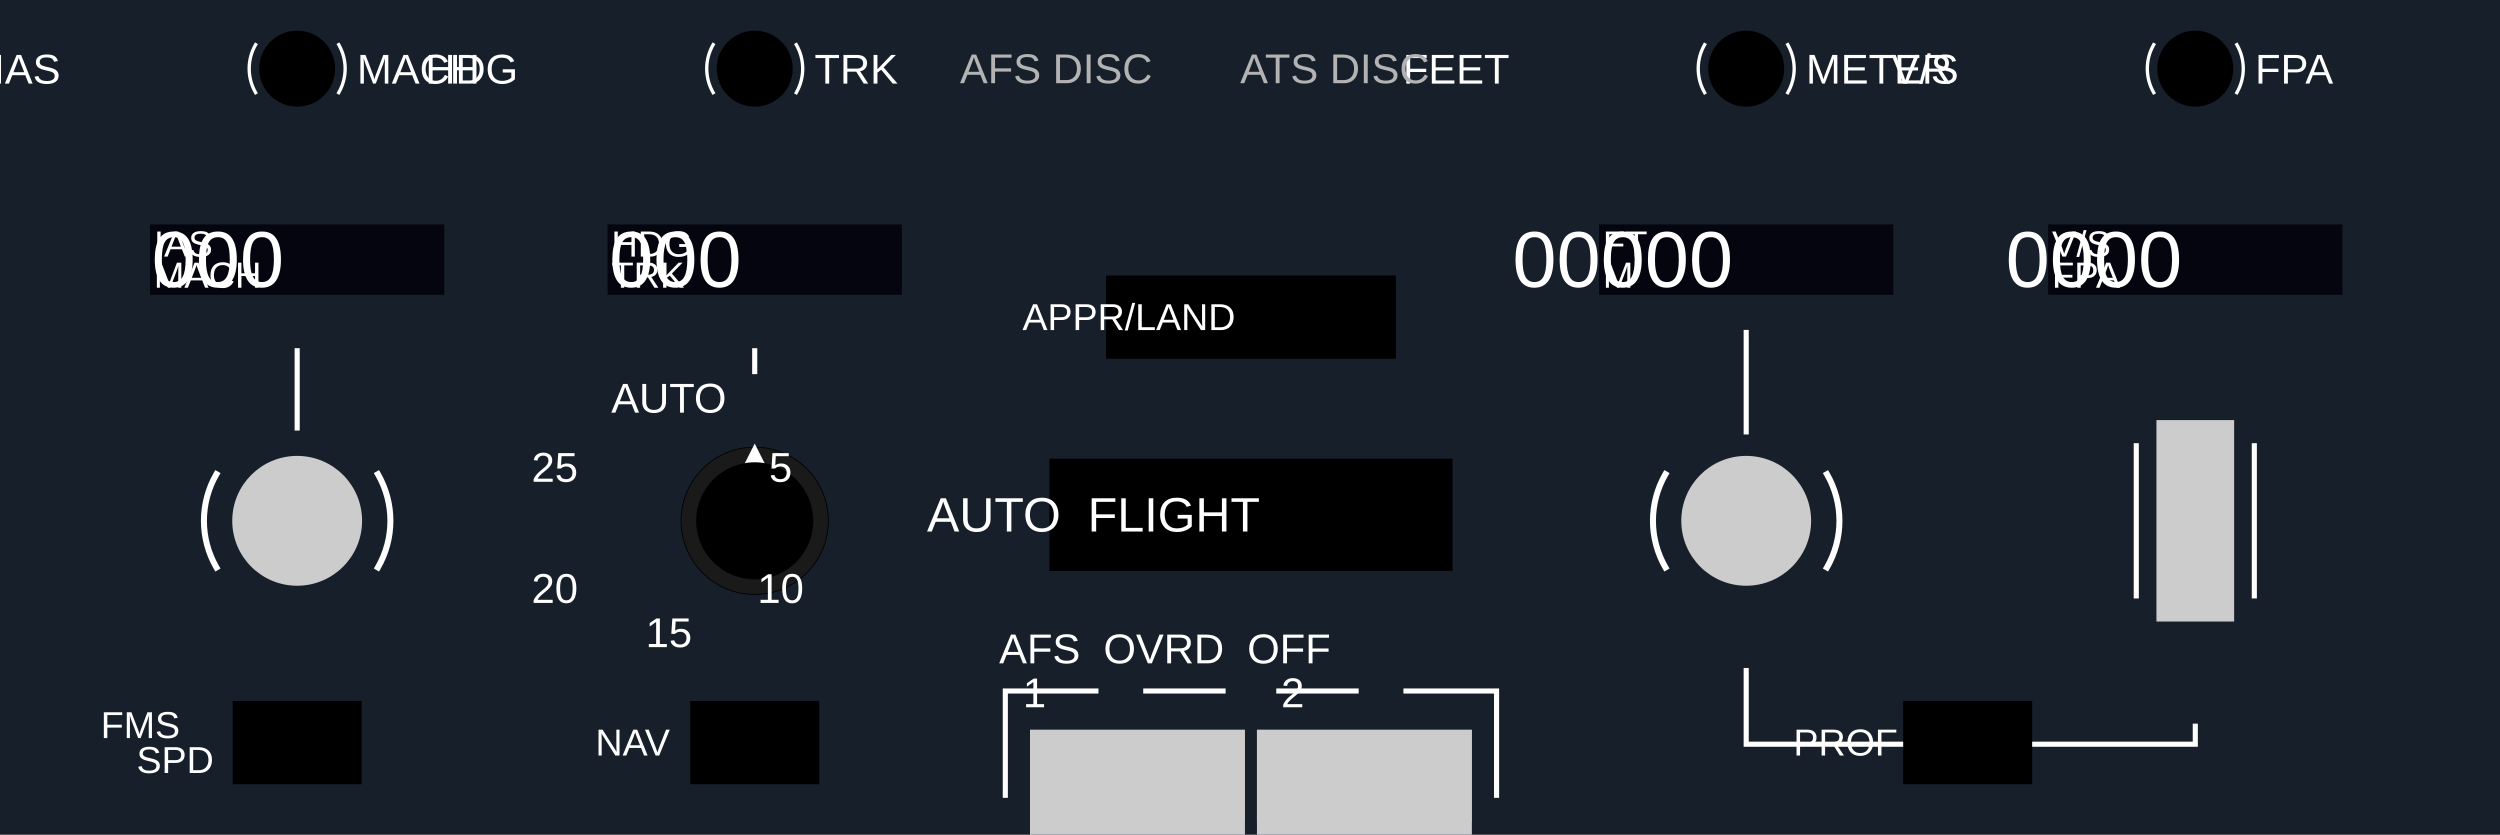
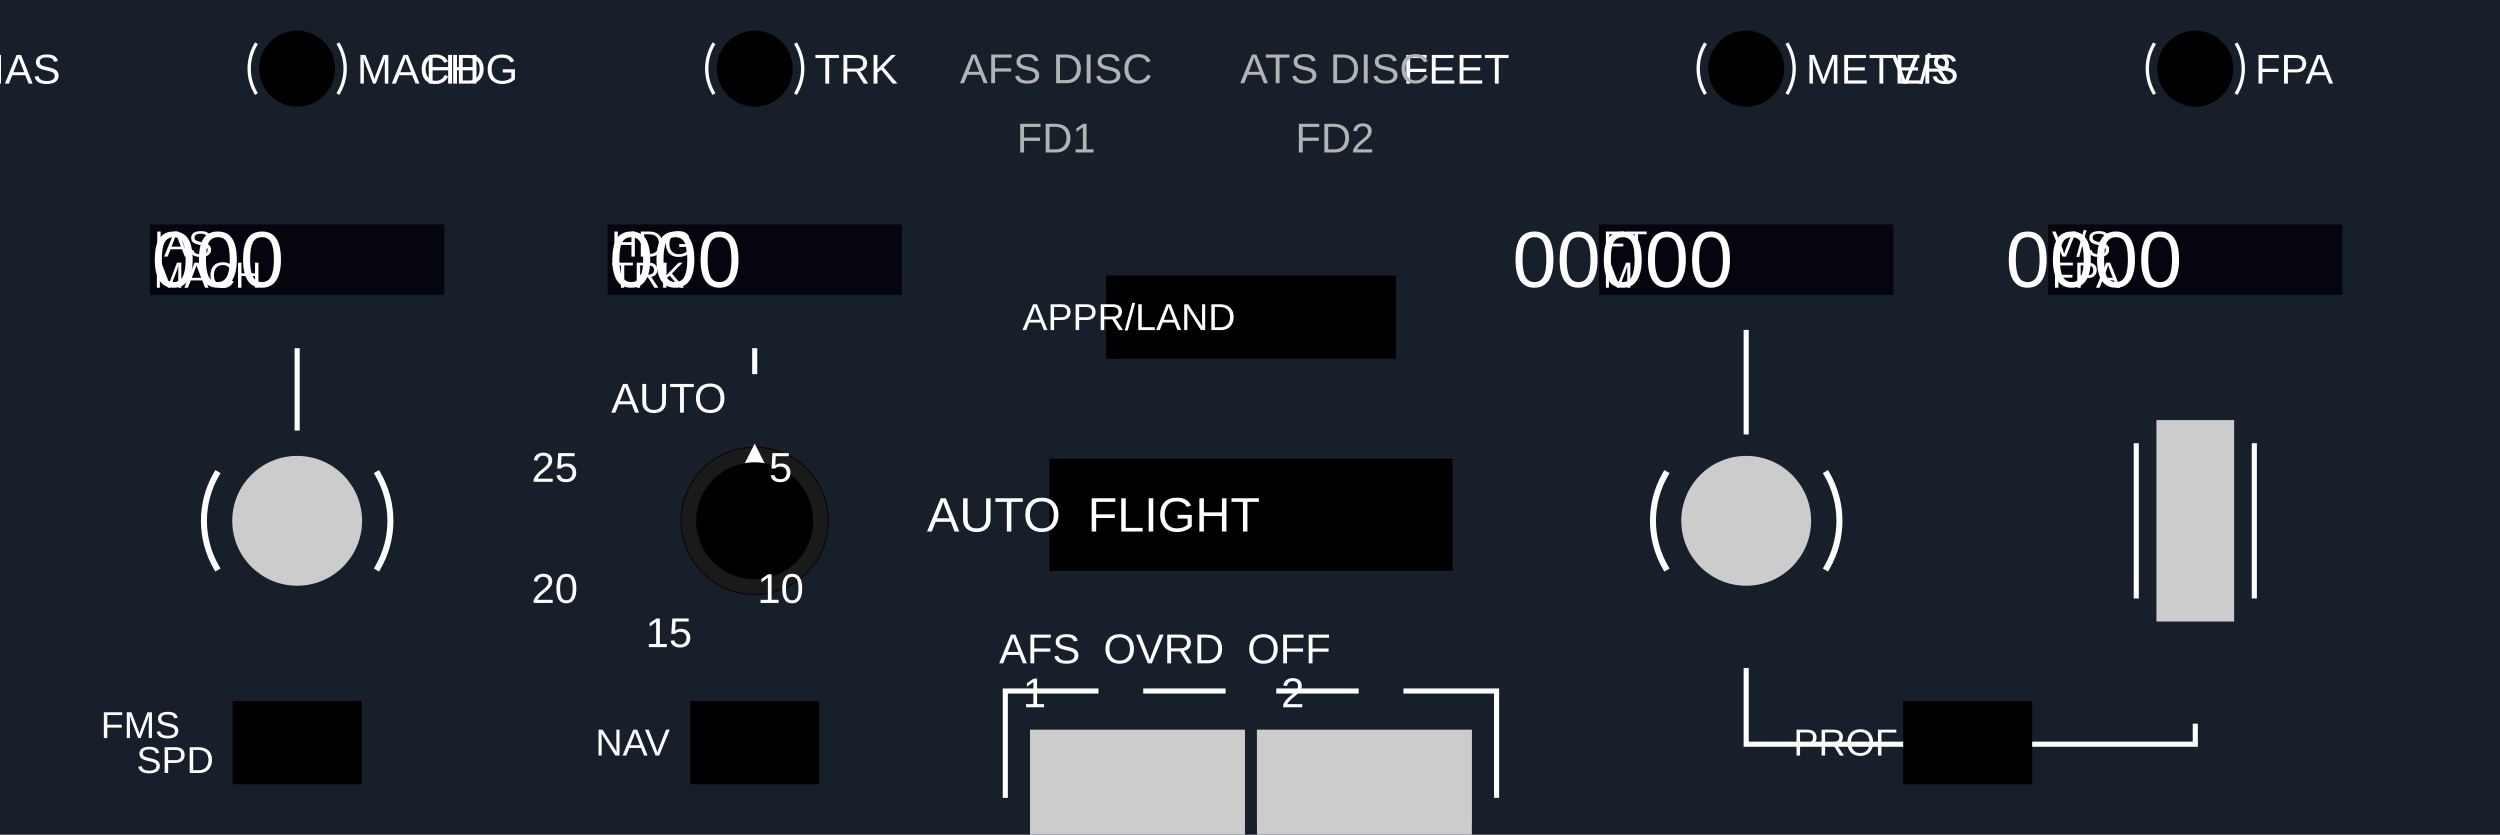
<svg xmlns="http://www.w3.org/2000/svg" xmlns:ns1="http://www.openswatchbook.org/uri/2009/osb" version="1.1" width="599" height="200" id="svg3651">
  <defs id="defs3653">
    <linearGradient id="linearGradient5215">
      <stop style="stop-color:#e6e6e6;stop-opacity:1;" offset="0" id="stop5217" />
      <stop style="stop-color:#e6e6e6;stop-opacity:0;" offset="1" id="stop5219" />
    </linearGradient>
    <linearGradient id="linearGradient5209" ns1:paint="solid">
      <stop style="stop-color:#e6e6e6;stop-opacity:1;" offset="0" id="stop5211" />
    </linearGradient>
    <symbol id="*Paper_Space" />
    <symbol id="*Model_Space" />
    <pattern y="0" x="0" width="8" patternUnits="userSpaceOnUse" id="Hatch" height="8">
      <path id="path5322" stroke-width="0.25" stroke="#000000" linecap="square" d="M8 4 l-4,4" />
      <path id="path5324" stroke-width="0.25" stroke="#000000" linecap="square" d="M6 2 l-4,4" />
      <path id="path5326" stroke-width="0.25" stroke="#000000" linecap="square" d="M4 0 l-4,4" />
    </pattern>
    <marker style="overflow:visible" refY="0" refX="0" orient="auto" id="DistanceX">
      <path id="path5319" style="stroke:#000000;stroke-width:0.5" d="M 3,-3 -3,3 M 0,-5 0,5" />
    </marker>
  </defs>
  <g id="layer1" transform="translate(0,-852.3622)">
    <rect style="fill:#171f2b;fill-opacity:1;stroke:none;stroke-width:1.8;stroke-linecap:square;stroke-linejoin:miter;stroke-miterlimit:4;stroke-dasharray:none;stroke-opacity:1" id="rect4230" width="599" height="200" x="0" y="852.362" />
    <g id="ApprLand" transform="matrix(0.8,0,0,0.8,228.5241,108.537)">
      <rect y="1012.298" x="45.599" height="24.944" width="86.804" id="rect4392-4" style="fill:#000000;fill-opacity:1;stroke:none;stroke-width:1.8;stroke-linecap:square;stroke-linejoin:miter;stroke-miterlimit:4;stroke-dasharray:none;stroke-opacity:1" />
      <text transform="scale(1.000002,0.9999983)" id="text4394-3" y="1028.642" x="88.855" style="font-style:normal;font-weight:normal;font-size:40.001px;line-height:93%;font-family:sans-serif;text-align:center;letter-spacing:0px;word-spacing:0px;text-anchor:middle;fill:#000000;fill-opacity:1;stroke:none;stroke-width:1px;stroke-linecap:butt;stroke-linejoin:miter;stroke-opacity:1" xml:space="preserve">
        <tspan id="tspan4396-8" style="font-style:normal;font-variant:normal;font-weight:normal;font-stretch:normal;font-size:11.25px;line-height:93%;font-family:'Liberation Sans';-inkscape-font-specification:'Liberation Sans';text-align:center;text-anchor:middle;fill:#ffffff" y="1028.642" x="88.855">APPR/LAND</tspan>
      </text>
    </g>
    <text xml:space="preserve" style="font-style:normal;font-weight:normal;font-size:32px;line-height:125%;font-family:sans-serif;letter-spacing:0px;word-spacing:0px;fill:#000000;fill-opacity:1;stroke:none;stroke-width:1px;stroke-linecap:butt;stroke-linejoin:miter;stroke-opacity:1" x="56.098" y="872.399" id="text4184">
      <tspan id="tspan4186" x="56.098" y="872.399" style="font-style:normal;font-variant:normal;font-weight:normal;font-stretch:normal;font-size:10px;font-family:'Liberation Sans';-inkscape-font-specification:'Liberation Sans';text-align:end;text-anchor:end;fill:#ffffff">IAS</tspan>
    </text>
    <text id="text4188" y="872.399" x="85.528" style="font-style:normal;font-weight:normal;font-size:32px;line-height:125%;font-family:sans-serif;letter-spacing:0px;word-spacing:0px;fill:#000000;fill-opacity:1;stroke:none;stroke-width:1px;stroke-linecap:butt;stroke-linejoin:miter;stroke-opacity:1" xml:space="preserve">
      <tspan style="font-style:normal;font-variant:normal;font-weight:normal;font-stretch:normal;font-size:10px;font-family:'Liberation Sans';-inkscape-font-specification:'Liberation Sans';fill:#ffffff" y="872.399" x="85.528" id="tspan4190">MACH</tspan>
    </text>
    <path style="fill:none;fill-opacity:1;stroke:#ffffff;stroke-width:0.8;stroke-linecap:square;stroke-linejoin:miter;stroke-miterlimit:4;stroke-dasharray:none;stroke-opacity:1" d="m 81.159,863.063 c 2.054,3.558 2.054,7.941 0,11.498" id="path4198" />
    <path style="fill:none;fill-opacity:1;stroke:#ffffff;stroke-width:0.8;stroke-linecap:square;stroke-linejoin:miter;stroke-miterlimit:4;stroke-dasharray:none;stroke-opacity:1" d="m 61.243,874.561 c -2.054,-3.558 -2.054,-7.941 -1e-6,-11.498" id="path4200" />
    <ellipse style="fill:#000000;fill-opacity:1;stroke:none;stroke-width:1;stroke-linecap:square;stroke-linejoin:miter;stroke-miterlimit:4;stroke-dasharray:none;stroke-opacity:1" id="IasMach" cx="71.201" cy="868.812" rx="9.101" ry="9.102" />
    <path style="fill:none;fill-rule:evenodd;stroke:#ffffff;stroke-width:1.224;stroke-linecap:butt;stroke-linejoin:miter;stroke-miterlimit:4;stroke-dasharray:none;stroke-opacity:1" d="m 71.201,935.785 0,19.738" id="path4204" />
    <path style="fill:none;fill-opacity:1;stroke:#ffffff;stroke-width:1.44;stroke-linecap:square;stroke-linejoin:miter;stroke-miterlimit:4;stroke-dasharray:none;stroke-opacity:1" d="m 90.548,965.98 c 3.991,6.912 3.991,15.428 0,22.34" id="path4206" />
    <path style="fill:none;fill-opacity:1;stroke:#ffffff;stroke-width:1.44;stroke-linecap:square;stroke-linejoin:miter;stroke-miterlimit:4;stroke-dasharray:none;stroke-opacity:1" d="m 51.854,988.32 c -3.991,-6.912 -3.991,-15.428 0,-22.34" id="path4208" />
    <ellipse cy="977.15" cx="71.201" id="SpdKnob" style="fill:#cccccc;fill-opacity:1;stroke:none;stroke-width:1;stroke-linecap:square;stroke-linejoin:miter;stroke-miterlimit:4;stroke-dasharray:none;stroke-opacity:1" rx="15.556" ry="15.556" />
    <g id="FmsSpeed" transform="matrix(0.8,0,0,0.8,0,210.4724)">
      <rect y="1012.299" x="69.685" height="24.943" width="38.632" id="rect4212" style="fill:#000000;fill-opacity:1;stroke:none;stroke-width:1.8;stroke-linecap:square;stroke-linejoin:miter;stroke-miterlimit:4;stroke-dasharray:none;stroke-opacity:1" />
      <text transform="scale(0.999998,1.000002)" id="text4214" y="1023.41" x="88.855" style="font-style:normal;font-weight:normal;font-size:40.001px;line-height:93%;font-family:sans-serif;text-align:center;letter-spacing:0px;word-spacing:0px;text-anchor:middle;fill:#000000;fill-opacity:1;stroke:none;stroke-width:1px;stroke-linecap:butt;stroke-linejoin:miter;stroke-opacity:1" xml:space="preserve">
        <tspan style="font-style:normal;font-variant:normal;font-weight:normal;font-stretch:normal;font-size:11.25px;line-height:93%;font-family:'Liberation Sans';-inkscape-font-specification:'Liberation Sans';text-align:center;text-anchor:middle;fill:#ffffff" y="1023.41" x="88.855" id="tspan4216">FMS</tspan>
        <tspan id="tspan4218" style="font-style:normal;font-variant:normal;font-weight:normal;font-stretch:normal;font-size:11.25px;line-height:93%;font-family:'Liberation Sans';-inkscape-font-specification:'Liberation Sans';text-align:center;text-anchor:middle;fill:#ffffff" y="1033.873" x="88.855">SPD</tspan>
      </text>
    </g>
    <rect style="fill:#04050e;fill-opacity:1;stroke:none;stroke-width:1.8;stroke-linecap:square;stroke-linejoin:miter;stroke-miterlimit:4;stroke-dasharray:none;stroke-opacity:1" id="rect4264" width="70.51" height="16.861" x="35.945" y="906.136" />
    <text id="text4304" y="872.399" x="165.727" style="font-style:normal;font-weight:normal;font-size:32px;line-height:125%;font-family:sans-serif;letter-spacing:0px;word-spacing:0px;fill:#000000;fill-opacity:1;stroke:none;stroke-width:1px;stroke-linecap:butt;stroke-linejoin:miter;stroke-opacity:1" xml:space="preserve">
      <tspan style="font-style:normal;font-variant:normal;font-weight:normal;font-stretch:normal;font-size:10px;font-family:'Liberation Sans';-inkscape-font-specification:'Liberation Sans';text-align:end;text-anchor:end;fill:#ffffff" y="872.399" x="165.727" id="tspan4306">HDG</tspan>
    </text>
    <text xml:space="preserve" style="font-style:normal;font-weight:normal;font-size:32px;line-height:125%;font-family:sans-serif;letter-spacing:0px;word-spacing:0px;fill:#000000;fill-opacity:1;stroke:none;stroke-width:1px;stroke-linecap:butt;stroke-linejoin:miter;stroke-opacity:1" x="195.157" y="872.399" id="text4308">
      <tspan id="tspan4310" x="195.157" y="872.399" style="font-style:normal;font-variant:normal;font-weight:normal;font-stretch:normal;font-size:10px;font-family:'Liberation Sans';-inkscape-font-specification:'Liberation Sans';fill:#ffffff">TRK</tspan>
    </text>
    <path id="path4312" d="m 190.788,863.063 c 2.054,3.558 2.054,7.941 0,11.498" style="fill:none;fill-opacity:1;stroke:#ffffff;stroke-width:0.8;stroke-linecap:square;stroke-linejoin:miter;stroke-miterlimit:4;stroke-dasharray:none;stroke-opacity:1" />
    <path id="path4314" d="m 170.872,874.561 c -2.054,-3.558 -2.054,-7.941 0,-11.498" style="fill:none;fill-opacity:1;stroke:#ffffff;stroke-width:0.8;stroke-linecap:square;stroke-linejoin:miter;stroke-miterlimit:4;stroke-dasharray:none;stroke-opacity:1" />
    <ellipse ry="9.102" rx="9.101" cy="868.812" cx="180.83" id="HdgTrk" style="fill:#000000;fill-opacity:1;stroke:none;stroke-width:1;stroke-linecap:square;stroke-linejoin:miter;stroke-miterlimit:4;stroke-dasharray:none;stroke-opacity:1" />
    <path id="path4318" d="m 180.83,935.785 0,6.221" style="fill:none;fill-rule:evenodd;stroke:#ffffff;stroke-width:1.224;stroke-linecap:butt;stroke-linejoin:miter;stroke-miterlimit:4;stroke-dasharray:none;stroke-opacity:1" />
    <g id="HdgKnob">
      <ellipse ry="17.646" rx="17.646" style="fill:#1a1a1a;fill-opacity:1;stroke:#000000;stroke-width:0.2;stroke-linecap:square;stroke-linejoin:miter;stroke-miterlimit:4;stroke-dasharray:none;stroke-opacity:1" id="ellipse4386" cx="180.83" cy="977.15" />
      <path id="BankLimit" d="m 177.886,965.603 2.944,-5.853 2.944,5.853" style="fill:#ffffff;fill-rule:evenodd;stroke:#ffffff;stroke-width:1px;stroke-linecap:butt;stroke-linejoin:miter;stroke-opacity:1" />
      <ellipse cy="977.15" cx="180.83" id="path4202" style="fill:#000000;fill-opacity:1;stroke:none;stroke-width:1;stroke-linecap:square;stroke-linejoin:miter;stroke-miterlimit:4;stroke-dasharray:none;stroke-opacity:1" rx="14.023" ry="14.023" />
    </g>
    <g transform="matrix(0.8,0,0,0.8,109.6293,210.4724)" id="Nav">
      <rect style="fill:#000000;fill-opacity:1;stroke:none;stroke-width:1.8;stroke-linecap:square;stroke-linejoin:miter;stroke-miterlimit:4;stroke-dasharray:none;stroke-opacity:1" id="rect4328" width="38.632" height="24.944" x="69.685" y="1012.298" />
      <text xml:space="preserve" style="font-style:normal;font-weight:normal;font-size:40.001px;line-height:93%;font-family:sans-serif;text-align:center;letter-spacing:0px;word-spacing:0px;text-anchor:middle;fill:#000000;fill-opacity:1;stroke:none;stroke-width:1px;stroke-linecap:butt;stroke-linejoin:miter;stroke-opacity:1" x="88.855" y="1028.642" id="text4330" transform="scale(1.000002,0.9999983)">
        <tspan x="88.855" y="1028.642" style="font-style:normal;font-variant:normal;font-weight:normal;font-stretch:normal;font-size:11.25px;line-height:93%;font-family:'Liberation Sans';-inkscape-font-specification:'Liberation Sans';text-align:center;text-anchor:middle;fill:#ffffff" id="tspan4334">NAV</tspan>
      </text>
    </g>
    <rect y="906.136" x="145.574" height="16.861" width="70.51" id="rect4336" style="fill:#04050e;fill-opacity:1;stroke:none;stroke-width:1.8;stroke-linecap:square;stroke-linejoin:miter;stroke-miterlimit:4;stroke-dasharray:none;stroke-opacity:1" />
    <text id="BankAuto" y="951.232" x="181.058" style="font-style:normal;font-weight:normal;font-size:32px;line-height:125%;font-family:sans-serif;letter-spacing:0px;word-spacing:0px;fill:#000000;fill-opacity:1;stroke:none;stroke-width:1px;stroke-linecap:butt;stroke-linejoin:miter;stroke-opacity:1" xml:space="preserve">
      <tspan style="font-style:normal;font-variant:normal;font-weight:normal;font-stretch:normal;font-size:10px;font-family:'Liberation Sans';-inkscape-font-specification:'Liberation Sans';text-align:center;text-anchor:middle;fill:#ffffff" y="951.232" x="181.058" id="tspan4346">AUTO</tspan>
    </text>
    <text xml:space="preserve" style="font-style:normal;font-weight:normal;font-size:32px;line-height:125%;font-family:sans-serif;letter-spacing:0px;word-spacing:0px;fill:#000000;fill-opacity:1;stroke:none;stroke-width:1px;stroke-linecap:butt;stroke-linejoin:miter;stroke-opacity:1" x="181.058" y="1007.415" id="Bank15">
      <tspan id="tspan4368" x="181.058" y="1007.415" style="font-style:normal;font-variant:normal;font-weight:normal;font-stretch:normal;font-size:10px;font-family:'Liberation Sans';-inkscape-font-specification:'Liberation Sans';text-align:center;text-anchor:middle;fill:#ffffff">15</tspan>
    </text>
    <text id="Bank20" y="996.826" x="153.72" style="font-style:normal;font-weight:normal;font-size:32px;line-height:125%;font-family:sans-serif;letter-spacing:0px;word-spacing:0px;fill:#000000;fill-opacity:1;stroke:none;stroke-width:1px;stroke-linecap:butt;stroke-linejoin:miter;stroke-opacity:1" xml:space="preserve" transform="scale(1.000002,0.9999978)">
      <tspan style="font-style:normal;font-variant:normal;font-weight:normal;font-stretch:normal;font-size:10px;font-family:'Liberation Sans';-inkscape-font-specification:'Liberation Sans';text-align:center;text-anchor:middle;fill:#ffffff" y="996.826" x="153.72" id="tspan4372">20</tspan>
    </text>
    <text xml:space="preserve" style="font-style:normal;font-weight:normal;font-size:32px;line-height:125%;font-family:sans-serif;letter-spacing:0px;word-spacing:0px;fill:#000000;fill-opacity:1;stroke:none;stroke-width:1px;stroke-linecap:butt;stroke-linejoin:miter;stroke-opacity:1" x="207.833" y="996.826" id="Bank10" transform="scale(1.000002,0.9999978)">
      <tspan id="tspan4376" x="207.833" y="996.826" style="font-style:normal;font-variant:normal;font-weight:normal;font-stretch:normal;font-size:10px;font-family:'Liberation Sans';-inkscape-font-specification:'Liberation Sans';text-align:center;text-anchor:middle;fill:#ffffff">10</tspan>
    </text>
    <text xml:space="preserve" style="font-style:normal;font-weight:normal;font-size:32px;line-height:125%;font-family:sans-serif;letter-spacing:0px;word-spacing:0px;fill:#000000;fill-opacity:1;stroke:none;stroke-width:1px;stroke-linecap:butt;stroke-linejoin:miter;stroke-opacity:1" x="153.72" y="967.808" id="Bank25" transform="scale(1.000002,0.9999978)">
      <tspan id="tspan4380" x="153.72" y="967.808" style="font-style:normal;font-variant:normal;font-weight:normal;font-stretch:normal;font-size:10px;font-family:'Liberation Sans';-inkscape-font-specification:'Liberation Sans';text-align:center;text-anchor:middle;fill:#ffffff">25</tspan>
    </text>
    <text id="Bank5" y="967.808" x="207.833" style="font-style:normal;font-weight:normal;font-size:32px;line-height:125%;font-family:sans-serif;letter-spacing:0px;word-spacing:0px;fill:#000000;fill-opacity:1;stroke:none;stroke-width:1px;stroke-linecap:butt;stroke-linejoin:miter;stroke-opacity:1" xml:space="preserve" transform="scale(1.000002,0.9999978)">
      <tspan style="font-style:normal;font-variant:normal;font-weight:normal;font-stretch:normal;font-size:10px;font-family:'Liberation Sans';-inkscape-font-specification:'Liberation Sans';text-align:center;text-anchor:middle;fill:#ffffff" y="967.808" x="207.833" id="tspan4384">5</tspan>
    </text>
    <path style="fill:none;fill-rule:evenodd;stroke:#ffffff;stroke-width:1.224;stroke-linecap:butt;stroke-linejoin:miter;stroke-miterlimit:4;stroke-dasharray:none;stroke-opacity:1" d="m 418.388,1012.41 0,18.266 107.603,0 0,-4.928" id="path4432" />
    <g id="Prof" transform="matrix(0.8,0,0,0.8,400.2543,210.4724)">
      <rect y="1012.298" x="69.685" height="24.944" width="38.632" id="rect4392" style="fill:#000000;fill-opacity:1;stroke:none;stroke-width:1.8;stroke-linecap:square;stroke-linejoin:miter;stroke-miterlimit:4;stroke-dasharray:none;stroke-opacity:1" />
      <text transform="scale(1.000002,0.9999983)" id="text4394" y="1028.642" x="88.855" style="font-style:normal;font-weight:normal;font-size:40.001px;line-height:93%;font-family:sans-serif;text-align:center;letter-spacing:0px;word-spacing:0px;text-anchor:middle;fill:#000000;fill-opacity:1;stroke:none;stroke-width:1px;stroke-linecap:butt;stroke-linejoin:miter;stroke-opacity:1" xml:space="preserve">
        <tspan id="tspan4396" style="font-style:normal;font-variant:normal;font-weight:normal;font-stretch:normal;font-size:11.25px;line-height:93%;font-family:'Liberation Sans';-inkscape-font-specification:'Liberation Sans';text-align:center;text-anchor:middle;fill:#ffffff" y="1028.642" x="88.855">PROF</tspan>
      </text>
    </g>
    <text id="text4398" y="872.399" x="403.285" style="font-style:normal;font-weight:normal;font-size:32px;line-height:125%;font-family:sans-serif;letter-spacing:0px;word-spacing:0px;fill:#000000;fill-opacity:1;stroke:none;stroke-width:1px;stroke-linecap:butt;stroke-linejoin:miter;stroke-opacity:1" xml:space="preserve">
      <tspan style="font-style:normal;font-variant:normal;font-weight:normal;font-stretch:normal;font-size:10px;font-family:'Liberation Sans';-inkscape-font-specification:'Liberation Sans';text-align:end;text-anchor:end;fill:#ffffff" y="872.399" x="403.285" id="tspan4400">FEET</tspan>
    </text>
    <text xml:space="preserve" style="font-style:normal;font-weight:normal;font-size:32px;line-height:125%;font-family:sans-serif;letter-spacing:0px;word-spacing:0px;fill:#000000;fill-opacity:1;stroke:none;stroke-width:1px;stroke-linecap:butt;stroke-linejoin:miter;stroke-opacity:1" x="432.715" y="872.399" id="text4402">
      <tspan id="tspan4404" x="432.715" y="872.399" style="font-style:normal;font-variant:normal;font-weight:normal;font-stretch:normal;font-size:10px;font-family:'Liberation Sans';-inkscape-font-specification:'Liberation Sans';fill:#ffffff">METER</tspan>
    </text>
    <path id="path4406" d="m 428.346,863.063 c 2.054,3.558 2.054,7.941 0,11.498" style="fill:none;fill-opacity:1;stroke:#ffffff;stroke-width:0.8;stroke-linecap:square;stroke-linejoin:miter;stroke-miterlimit:4;stroke-dasharray:none;stroke-opacity:1" />
    <path id="path4408" d="m 408.431,874.561 c -2.054,-3.558 -2.054,-7.941 -1e-5,-11.498" style="fill:none;fill-opacity:1;stroke:#ffffff;stroke-width:0.8;stroke-linecap:square;stroke-linejoin:miter;stroke-miterlimit:4;stroke-dasharray:none;stroke-opacity:1" />
    <ellipse ry="9.102" rx="9.101" cy="868.812" cx="418.388" id="FeetMeter" style="fill:#000000;fill-opacity:1;stroke:none;stroke-width:1;stroke-linecap:square;stroke-linejoin:miter;stroke-miterlimit:4;stroke-dasharray:none;stroke-opacity:1" />
    <path id="path4412" d="m 418.388,931.41 0,25.05" style="fill:none;fill-rule:evenodd;stroke:#ffffff;stroke-width:1.224;stroke-linecap:butt;stroke-linejoin:miter;stroke-miterlimit:4;stroke-dasharray:none;stroke-opacity:1" />
    <path id="path4414" d="m 437.736,965.98 c 3.991,6.912 3.991,15.428 0,22.34" style="fill:none;fill-opacity:1;stroke:#ffffff;stroke-width:1.44;stroke-linecap:square;stroke-linejoin:miter;stroke-miterlimit:4;stroke-dasharray:none;stroke-opacity:1" />
    <path id="path4416" d="m 399.041,988.32 c -3.991,-6.912 -3.991,-15.428 0,-22.34" style="fill:none;fill-opacity:1;stroke:#ffffff;stroke-width:1.44;stroke-linecap:square;stroke-linejoin:miter;stroke-miterlimit:4;stroke-dasharray:none;stroke-opacity:1" />
    <ellipse ry="15.556" rx="15.556" style="fill:#cccccc;fill-opacity:1;stroke:none;stroke-width:1;stroke-linecap:square;stroke-linejoin:miter;stroke-miterlimit:4;stroke-dasharray:none;stroke-opacity:1" id="AltKnob" cx="418.389" cy="977.15" />
    <rect y="906.136" x="383.133" height="16.861" width="70.51" id="rect4420" style="fill:#04050e;fill-opacity:1;stroke:none;stroke-width:1.8;stroke-linecap:square;stroke-linejoin:miter;stroke-miterlimit:4;stroke-dasharray:none;stroke-opacity:1" />
    <text xml:space="preserve" style="font-style:normal;font-weight:normal;font-size:32px;line-height:125%;font-family:sans-serif;letter-spacing:0px;word-spacing:0px;fill:#000000;fill-opacity:1;stroke:none;stroke-width:1px;stroke-linecap:butt;stroke-linejoin:miter;stroke-opacity:1" x="510.889" y="872.399" id="text4434">
      <tspan id="tspan4436" x="510.889" y="872.399" style="font-style:normal;font-variant:normal;font-weight:normal;font-stretch:normal;font-size:10px;font-family:'Liberation Sans';-inkscape-font-specification:'Liberation Sans';text-align:end;text-anchor:end;fill:#ffffff">V/S</tspan>
    </text>
    <text id="text4438" y="872.399" x="540.319" style="font-style:normal;font-weight:normal;font-size:32px;line-height:125%;font-family:sans-serif;letter-spacing:0px;word-spacing:0px;fill:#000000;fill-opacity:1;stroke:none;stroke-width:1px;stroke-linecap:butt;stroke-linejoin:miter;stroke-opacity:1" xml:space="preserve">
      <tspan style="font-style:normal;font-variant:normal;font-weight:normal;font-stretch:normal;font-size:10px;font-family:'Liberation Sans';-inkscape-font-specification:'Liberation Sans';fill:#ffffff" y="872.399" x="540.319" id="tspan4440">FPA</tspan>
    </text>
    <path style="fill:none;fill-opacity:1;stroke:#ffffff;stroke-width:0.8;stroke-linecap:square;stroke-linejoin:miter;stroke-miterlimit:4;stroke-dasharray:none;stroke-opacity:1" d="m 535.95,863.063 c 2.054,3.558 2.054,7.941 0,11.498" id="path4442" />
    <path style="fill:none;fill-opacity:1;stroke:#ffffff;stroke-width:0.8;stroke-linecap:square;stroke-linejoin:miter;stroke-miterlimit:4;stroke-dasharray:none;stroke-opacity:1" d="m 516.034,874.561 c -2.054,-3.558 -2.054,-7.941 -1e-5,-11.498" id="path4444" />
    <ellipse style="fill:#000000;fill-opacity:1;stroke:none;stroke-width:1;stroke-linecap:square;stroke-linejoin:miter;stroke-miterlimit:4;stroke-dasharray:none;stroke-opacity:1" id="VsFpa" cx="525.991" cy="868.812" rx="9.101" ry="9.102" />
    <rect style="fill:#04050e;fill-opacity:1;stroke:none;stroke-width:1.8;stroke-linecap:square;stroke-linejoin:miter;stroke-miterlimit:4;stroke-dasharray:none;stroke-opacity:1" id="rect4448" width="70.51" height="16.861" x="490.736" y="906.136" />
    <rect style="fill:#cccccc;fill-opacity:1;stroke:none;stroke-width:1.8;stroke-linecap:square;stroke-linejoin:miter;stroke-miterlimit:4;stroke-dasharray:none;stroke-opacity:1" id="VsKnob" width="18.621" height="48.268" x="516.681" y="953.016" />
    <path style="fill:none;fill-rule:evenodd;stroke:#ffffff;stroke-width:1.224;stroke-linecap:butt;stroke-linejoin:miter;stroke-miterlimit:4;stroke-dasharray:none;stroke-opacity:1" d="m 511.85,958.548 0,37.204" id="path4463" />
    <path id="path4465" d="m 540.133,958.548 0,37.204" style="fill:none;fill-rule:evenodd;stroke:#ffffff;stroke-width:1.224;stroke-linecap:butt;stroke-linejoin:miter;stroke-miterlimit:4;stroke-dasharray:none;stroke-opacity:1" />
    <g transform="matrix(1.032161,0,0,1.032161,207.8615,-81.99901)" id="Autoflight">
      <rect style="fill:#000000;fill-opacity:1;stroke:none;stroke-width:1.8;stroke-linecap:square;stroke-linejoin:miter;stroke-miterlimit:4;stroke-dasharray:none;stroke-opacity:1" id="rect4493" width="93.574" height="26.06" x="42.214" y="1011.74" />
      <text xml:space="preserve" style="font-style:normal;font-weight:normal;font-size:40.001px;line-height:93%;font-family:sans-serif;text-align:center;letter-spacing:0px;word-spacing:0px;text-anchor:middle;fill:#000000;fill-opacity:1;stroke:none;stroke-width:1px;stroke-linecap:butt;stroke-linejoin:miter;stroke-opacity:1" x="88.855" y="1028.642" id="text4495" transform="scale(1.000002,0.9999983)">
        <tspan x="88.855" y="1028.642" style="font-style:normal;font-variant:normal;font-weight:normal;font-stretch:normal;font-size:11.25px;line-height:93%;font-family:'Liberation Sans';-inkscape-font-specification:'Liberation Sans';text-align:center;text-anchor:middle;fill:#ffffff" id="tspan4497">AUTO  FLIGHT</tspan>
      </text>
    </g>
    <path style="fill:none;fill-rule:evenodd;stroke:#ffffff;stroke-width:1.224;stroke-linecap:butt;stroke-linejoin:miter;stroke-miterlimit:4;stroke-dasharray:none;stroke-opacity:1" d="m 336.263,1017.925 22.313,0 0,25.597" id="path4499" />
    <path id="path4501" d="m 263.187,1017.925 -22.313,0 0,25.597" style="fill:none;fill-rule:evenodd;stroke:#ffffff;stroke-width:1.224;stroke-linecap:butt;stroke-linejoin:miter;stroke-miterlimit:4;stroke-dasharray:none;stroke-opacity:1" />
    <text transform="scale(1.000003,0.9999968)" xml:space="preserve" style="font-style:normal;font-weight:normal;font-size:32px;line-height:125%;font-family:sans-serif;letter-spacing:0px;word-spacing:0px;fill:#000000;fill-opacity:1;stroke:none;stroke-width:1px;stroke-linecap:butt;stroke-linejoin:miter;stroke-opacity:1" x="268.66" y="1021.831" id="text4503">
      <tspan id="tspan4505" x="268.66" y="1021.831" style="font-style:normal;font-variant:normal;font-weight:normal;font-stretch:normal;font-size:10px;font-family:'Liberation Sans';-inkscape-font-specification:'Liberation Sans';text-align:center;text-anchor:middle;fill:#ffffff">1</tspan>
    </text>
    <text id="text4507" y="1021.831" x="330.535" style="font-style:normal;font-weight:normal;font-size:32px;line-height:125%;font-family:sans-serif;letter-spacing:0px;word-spacing:0px;fill:#000000;fill-opacity:1;stroke:none;stroke-width:1px;stroke-linecap:butt;stroke-linejoin:miter;stroke-opacity:1" xml:space="preserve" transform="scale(1.000003,0.9999968)">
      <tspan style="font-style:normal;font-variant:normal;font-weight:normal;font-stretch:normal;font-size:10px;font-family:'Liberation Sans';-inkscape-font-specification:'Liberation Sans';text-align:center;text-anchor:middle;fill:#ffffff" y="1021.831" x="330.535" id="tspan4509">2</tspan>
    </text>
    <path id="path4511" d="m 293.656,1017.925 -19.738,0" style="fill:none;fill-rule:evenodd;stroke:#ffffff;stroke-width:1.224;stroke-linecap:butt;stroke-linejoin:miter;stroke-miterlimit:4;stroke-dasharray:none;stroke-opacity:1" />
    <path style="fill:none;fill-rule:evenodd;stroke:#ffffff;stroke-width:1.224;stroke-linecap:butt;stroke-linejoin:miter;stroke-miterlimit:4;stroke-dasharray:none;stroke-opacity:1" d="m 325.531,1017.925 -19.738,0" id="path4513" />
    <text id="text4515" y="1011.295" x="299.917" style="font-style:normal;font-weight:normal;font-size:32px;line-height:125%;font-family:sans-serif;letter-spacing:0px;word-spacing:0px;fill:#000000;fill-opacity:1;stroke:none;stroke-width:1px;stroke-linecap:butt;stroke-linejoin:miter;stroke-opacity:1" xml:space="preserve" transform="scale(1.000002,0.9999979)">
      <tspan style="font-style:normal;font-variant:normal;font-weight:normal;font-stretch:normal;font-size:10px;font-family:'Liberation Sans';-inkscape-font-specification:'Liberation Sans';text-align:center;text-anchor:middle;fill:#ffffff" y="1011.295" x="299.917" id="tspan4517">AFS  OVRD  OFF</tspan>
    </text>
    <text id="AfsDisc" y="872.303" x="273.857" style="font-style:normal;font-weight:normal;font-size:32px;line-height:125%;font-family:sans-serif;text-align:center;letter-spacing:0px;word-spacing:0px;text-anchor:middle;fill:#b3b3b3;fill-opacity:1;stroke:none;stroke-width:1px;stroke-linecap:butt;stroke-linejoin:miter;stroke-opacity:1;" xml:space="preserve" transform="scale(1.000002,0.9999979)">
      <tspan style="font-style:normal;font-variant:normal;font-weight:normal;font-stretch:normal;font-size:10px;font-family:'Liberation Sans';-inkscape-font-specification:'Liberation Sans';text-align:center;text-anchor:middle;fill:#b3b3b3;" y="872.303" x="273.857" id="tspan4525">AFS DISC</tspan>
    </text>
    <text xml:space="preserve" style="font-style:normal;font-weight:normal;font-size:10px;line-height:125%;font-family:sans-serif;text-align:center;letter-spacing:0px;word-spacing:0px;text-anchor:middle;fill:#b3b3b3;fill-opacity:1;stroke:none;stroke-width:1px;stroke-linecap:butt;stroke-linejoin:miter;stroke-opacity:1;" x="326.329" y="872.303" id="AtsDisc" transform="scale(1.000002,0.9999979)">
      <tspan id="tspan4529" x="326.329" y="872.303" style="font-style:normal;font-variant:normal;font-weight:normal;font-stretch:normal;font-size:10px;font-family:'Liberation Sans';-inkscape-font-specification:'Liberation Sans';text-align:center;text-anchor:middle;fill:#b3b3b3;">ATS DISC</tspan>
    </text>
    <g id="Display">
      <text transform="scale(1.000016,0.9999842)" id="Spd" y="921.127" x="102.67" style="font-style:normal;font-weight:normal;font-size:19.016px;line-height:125%;font-family:sans-serif;letter-spacing:0px;word-spacing:0px;fill:#ffffff;fill-opacity:1;stroke:none;stroke-width:1px;stroke-linecap:butt;stroke-linejoin:miter;stroke-opacity:1" xml:space="preserve">
        <tspan style="font-style:normal;font-variant:normal;font-weight:normal;font-stretch:normal;font-family:'Liberation Sans';-inkscape-font-specification:'Liberation Sans';text-align:end;text-anchor:end" y="921.127" x="102.67" id="tspan4302">000</tspan>
      </text>
      <text xml:space="preserve" style="font-style:normal;font-weight:normal;font-size:19.016px;line-height:125%;font-family:sans-serif;letter-spacing:0px;word-spacing:0px;fill:#ffffff;fill-opacity:1;stroke:none;stroke-width:1px;stroke-linecap:butt;stroke-linejoin:miter;stroke-opacity:1" x="212.297" y="921.127" id="Hdg" transform="scale(1.000016,0.9999842)">
        <tspan id="tspan4340" x="212.297" y="921.127" style="font-style:normal;font-variant:normal;font-weight:normal;font-stretch:normal;font-family:'Liberation Sans';-inkscape-font-specification:'Liberation Sans';text-align:end;text-anchor:end">000</tspan>
      </text>
      <text xml:space="preserve" style="font-style:normal;font-weight:normal;font-size:19.016px;line-height:125%;font-family:sans-serif;letter-spacing:0px;word-spacing:0px;fill:#ffffff;fill-opacity:1;stroke:none;stroke-width:1px;stroke-linecap:butt;stroke-linejoin:miter;stroke-opacity:1" x="449.851" y="921.127" id="Alt" transform="scale(1.000016,0.9999842)">
        <tspan id="tspan4424" x="449.851" y="921.127" style="font-style:normal;font-variant:normal;font-weight:normal;font-stretch:normal;font-family:'Liberation Sans';-inkscape-font-specification:'Liberation Sans';text-align:end;text-anchor:end">00000</tspan>
      </text>
      <text transform="scale(1.000016,0.9999842)" id="Vs" y="921.127" x="557.453" style="font-style:normal;font-weight:normal;font-size:19.016px;line-height:125%;font-family:sans-serif;letter-spacing:0px;word-spacing:0px;fill:#ffffff;fill-opacity:1;stroke:none;stroke-width:1px;stroke-linecap:butt;stroke-linejoin:miter;stroke-opacity:1" xml:space="preserve">
        <tspan style="font-style:normal;font-variant:normal;font-weight:normal;font-stretch:normal;font-family:'Liberation Sans';-inkscape-font-specification:'Liberation Sans';text-align:end;text-anchor:end" y="921.127" x="557.453" id="tspan4452">0000</tspan>
      </text>
      <text xml:space="preserve" style="font-style:normal;font-weight:normal;font-size:32px;line-height:125%;font-family:sans-serif;letter-spacing:0px;word-spacing:0px;fill:#000000;fill-opacity:1;stroke:none;stroke-width:1px;stroke-linecap:butt;stroke-linejoin:miter;stroke-opacity:1" x="36.866" y="913.849" id="IasInd">
        <tspan id="tspan4543" x="36.866" y="913.849" style="font-style:normal;font-variant:normal;font-weight:normal;font-stretch:normal;font-size:8.75px;font-family:'Liberation Sans';-inkscape-font-specification:'Liberation Sans';text-align:start;text-anchor:start;fill:#ffffff">IAS</tspan>
      </text>
      <text id="MachInd" y="921.308" x="36.866" style="font-style:normal;font-weight:normal;font-size:32px;line-height:125%;font-family:sans-serif;letter-spacing:0px;word-spacing:0px;fill:#000000;fill-opacity:1;stroke:none;stroke-width:1px;stroke-linecap:butt;stroke-linejoin:miter;stroke-opacity:1" xml:space="preserve">
        <tspan style="font-style:normal;font-variant:normal;font-weight:normal;font-stretch:normal;font-size:8.75px;font-family:'Liberation Sans';-inkscape-font-specification:'Liberation Sans';text-align:start;text-anchor:start;fill:#ffffff" y="921.308" x="36.866" id="tspan4547">MACH</tspan>
      </text>
      <text id="HdgInd" y="913.849" x="146.495" style="font-style:normal;font-weight:normal;font-size:32px;line-height:125%;font-family:sans-serif;letter-spacing:0px;word-spacing:0px;fill:#000000;fill-opacity:1;stroke:none;stroke-width:1px;stroke-linecap:butt;stroke-linejoin:miter;stroke-opacity:1" xml:space="preserve">
        <tspan style="font-style:normal;font-variant:normal;font-weight:normal;font-stretch:normal;font-size:8.75px;font-family:'Liberation Sans';-inkscape-font-specification:'Liberation Sans';text-align:start;text-anchor:start;fill:#ffffff" y="913.849" x="146.495" id="tspan4551">HDG</tspan>
      </text>
      <text xml:space="preserve" style="font-style:normal;font-weight:normal;font-size:32px;line-height:125%;font-family:sans-serif;letter-spacing:0px;word-spacing:0px;fill:#000000;fill-opacity:1;stroke:none;stroke-width:1px;stroke-linecap:butt;stroke-linejoin:miter;stroke-opacity:1" x="146.495" y="921.308" id="TrkInd">
        <tspan id="tspan4555" x="146.495" y="921.308" style="font-style:normal;font-variant:normal;font-weight:normal;font-stretch:normal;font-size:8.75px;font-family:'Liberation Sans';-inkscape-font-specification:'Liberation Sans';text-align:start;text-anchor:start;fill:#ffffff">TRK</tspan>
      </text>
      <text xml:space="preserve" style="font-style:normal;font-weight:normal;font-size:32px;line-height:125%;font-family:sans-serif;letter-spacing:0px;word-spacing:0px;fill:#000000;fill-opacity:1;stroke:none;stroke-width:1px;stroke-linecap:butt;stroke-linejoin:miter;stroke-opacity:1" x="384.054" y="913.849" id="FeetInd">
        <tspan id="tspan4559" x="384.054" y="913.849" style="font-style:normal;font-variant:normal;font-weight:normal;font-stretch:normal;font-size:8.75px;font-family:'Liberation Sans';-inkscape-font-specification:'Liberation Sans';text-align:start;text-anchor:start;fill:#ffffff">FT</tspan>
      </text>
      <text id="MeterInd" y="921.308" x="384.054" style="font-style:normal;font-weight:normal;font-size:32px;line-height:125%;font-family:sans-serif;letter-spacing:0px;word-spacing:0px;fill:#000000;fill-opacity:1;stroke:none;stroke-width:1px;stroke-linecap:butt;stroke-linejoin:miter;stroke-opacity:1" xml:space="preserve">
        <tspan style="font-style:normal;font-variant:normal;font-weight:normal;font-stretch:normal;font-size:8.75px;font-family:'Liberation Sans';-inkscape-font-specification:'Liberation Sans';text-align:start;text-anchor:start;fill:#ffffff" y="921.308" x="384.054" id="tspan4563">M</tspan>
      </text>
      <text id="VsInd" y="913.849" x="491.657" style="font-style:normal;font-weight:normal;font-size:32px;line-height:125%;font-family:sans-serif;letter-spacing:0px;word-spacing:0px;fill:#000000;fill-opacity:1;stroke:none;stroke-width:1px;stroke-linecap:butt;stroke-linejoin:miter;stroke-opacity:1" xml:space="preserve">
        <tspan style="font-style:normal;font-variant:normal;font-weight:normal;font-stretch:normal;font-size:8.75px;font-family:'Liberation Sans';-inkscape-font-specification:'Liberation Sans';text-align:start;text-anchor:start;fill:#ffffff" y="913.849" x="491.657" id="tspan4567">V/S</tspan>
      </text>
      <text xml:space="preserve" style="font-style:normal;font-weight:normal;font-size:32px;line-height:125%;font-family:sans-serif;letter-spacing:0px;word-spacing:0px;fill:#000000;fill-opacity:1;stroke:none;stroke-width:1px;stroke-linecap:butt;stroke-linejoin:miter;stroke-opacity:1" x="491.657" y="921.308" id="FpaInd">
        <tspan id="tspan4571" x="491.657" y="921.308" style="font-style:normal;font-variant:normal;font-weight:normal;font-stretch:normal;font-size:8.75px;font-family:'Liberation Sans';-inkscape-font-specification:'Liberation Sans';text-align:start;text-anchor:start;fill:#ffffff">FPA</tspan>
      </text>
    </g>
    <g id="AfsOvrd2Group">
      <rect y="1027.219" x="301.164" height="21.961" width="51.496" id="rect4276" style="fill:#d79d00;fill-opacity:1;stroke:none;stroke-width:1.8;stroke-linecap:square;stroke-linejoin:miter;stroke-miterlimit:4;stroke-dasharray:none;stroke-opacity:1" />
      <rect style="fill:#cccccc;fill-opacity:1;stroke:none;stroke-width:1.8;stroke-linecap:square;stroke-linejoin:miter;stroke-miterlimit:4;stroke-dasharray:none;stroke-opacity:1" id="AfsOvrd2" width="51.496" height="25.143" x="301.164" y="1027.219" />
    </g>
    <g id="AfsOvrd1Group">
      <rect style="fill:#d79d00;fill-opacity:1;stroke:none;stroke-width:1.8;stroke-linecap:square;stroke-linejoin:miter;stroke-miterlimit:4;stroke-dasharray:none;stroke-opacity:1" id="rect4278" width="51.496" height="21.961" x="246.79" y="1027.219" />
      <rect y="1027.219" x="246.79" height="25.143" width="51.496" id="AfsOvrd1" style="fill:#cccccc;fill-opacity:1;stroke:none;stroke-width:1.8;stroke-linecap:square;stroke-linejoin:miter;stroke-miterlimit:4;stroke-dasharray:none;stroke-opacity:1" />
    </g>
+     <text transform="scale(1.000002,0.9999979)" xml:space="preserve" style="font-style:normal;font-weight:normal;font-size:32px;line-height:125%;font-family:sans-serif;text-align:center;letter-spacing:0px;word-spacing:0px;text-anchor:middle;fill:#b3b3b3;fill-opacity:1;stroke:none;stroke-width:1px;stroke-linecap:butt;stroke-linejoin:miter;stroke-opacity:1" x="273.857" y="888.897" id="Fd1">
+       <tspan id="tspan4282" x="273.857" y="888.897" style="font-style:normal;font-variant:normal;font-weight:normal;font-stretch:normal;font-size:10px;font-family:'Liberation Sans';-inkscape-font-specification:'Liberation Sans';text-align:center;text-anchor:middle;fill:#b3b3b3">FD1</tspan>
+     </text>
+     <text transform="scale(1.000002,0.9999979)" id="Fd2" y="888.897" x="326.329" style="font-style:normal;font-weight:normal;font-size:10px;line-height:125%;font-family:sans-serif;text-align:center;letter-spacing:0px;word-spacing:0px;text-anchor:middle;fill:#b3b3b3;fill-opacity:1;stroke:none;stroke-width:1px;stroke-linecap:butt;stroke-linejoin:miter;stroke-opacity:1" xml:space="preserve">
+       <tspan style="font-style:normal;font-variant:normal;font-weight:normal;font-stretch:normal;font-size:10px;font-family:'Liberation Sans';-inkscape-font-specification:'Liberation Sans';text-align:center;text-anchor:middle;fill:#b3b3b3" y="888.897" x="326.329" id="tspan4286">FD2</tspan>
+     </text>
  </g>
</svg>
